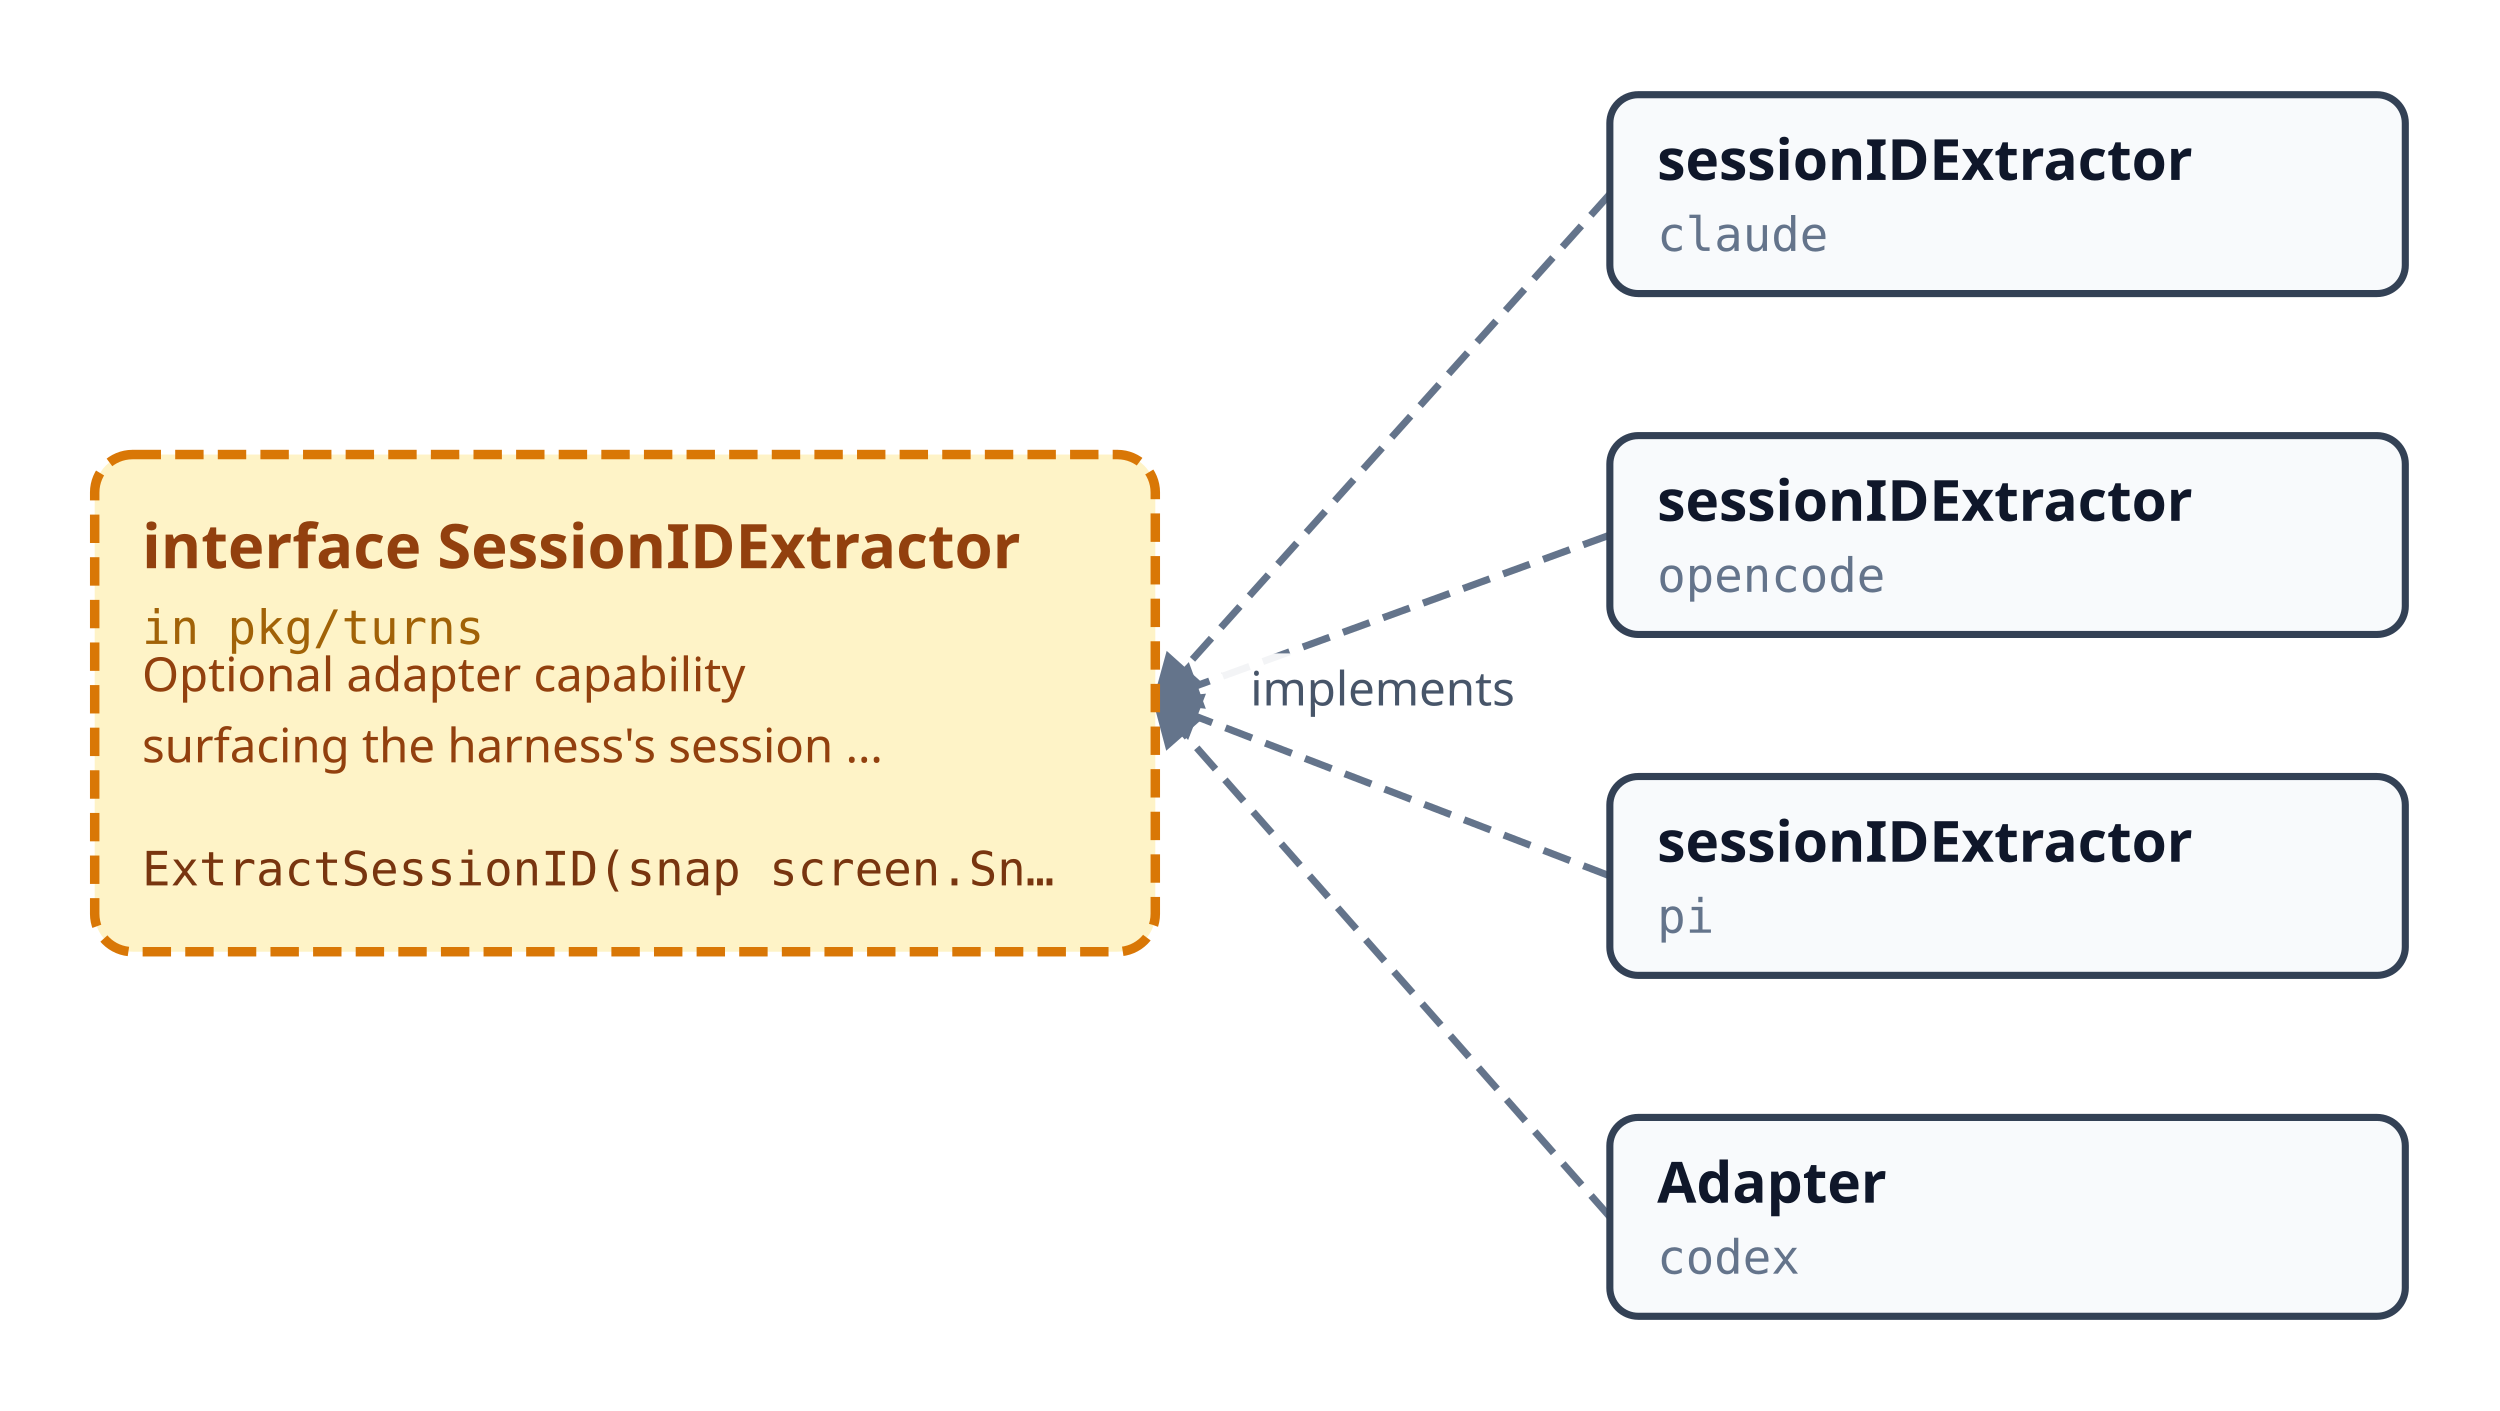
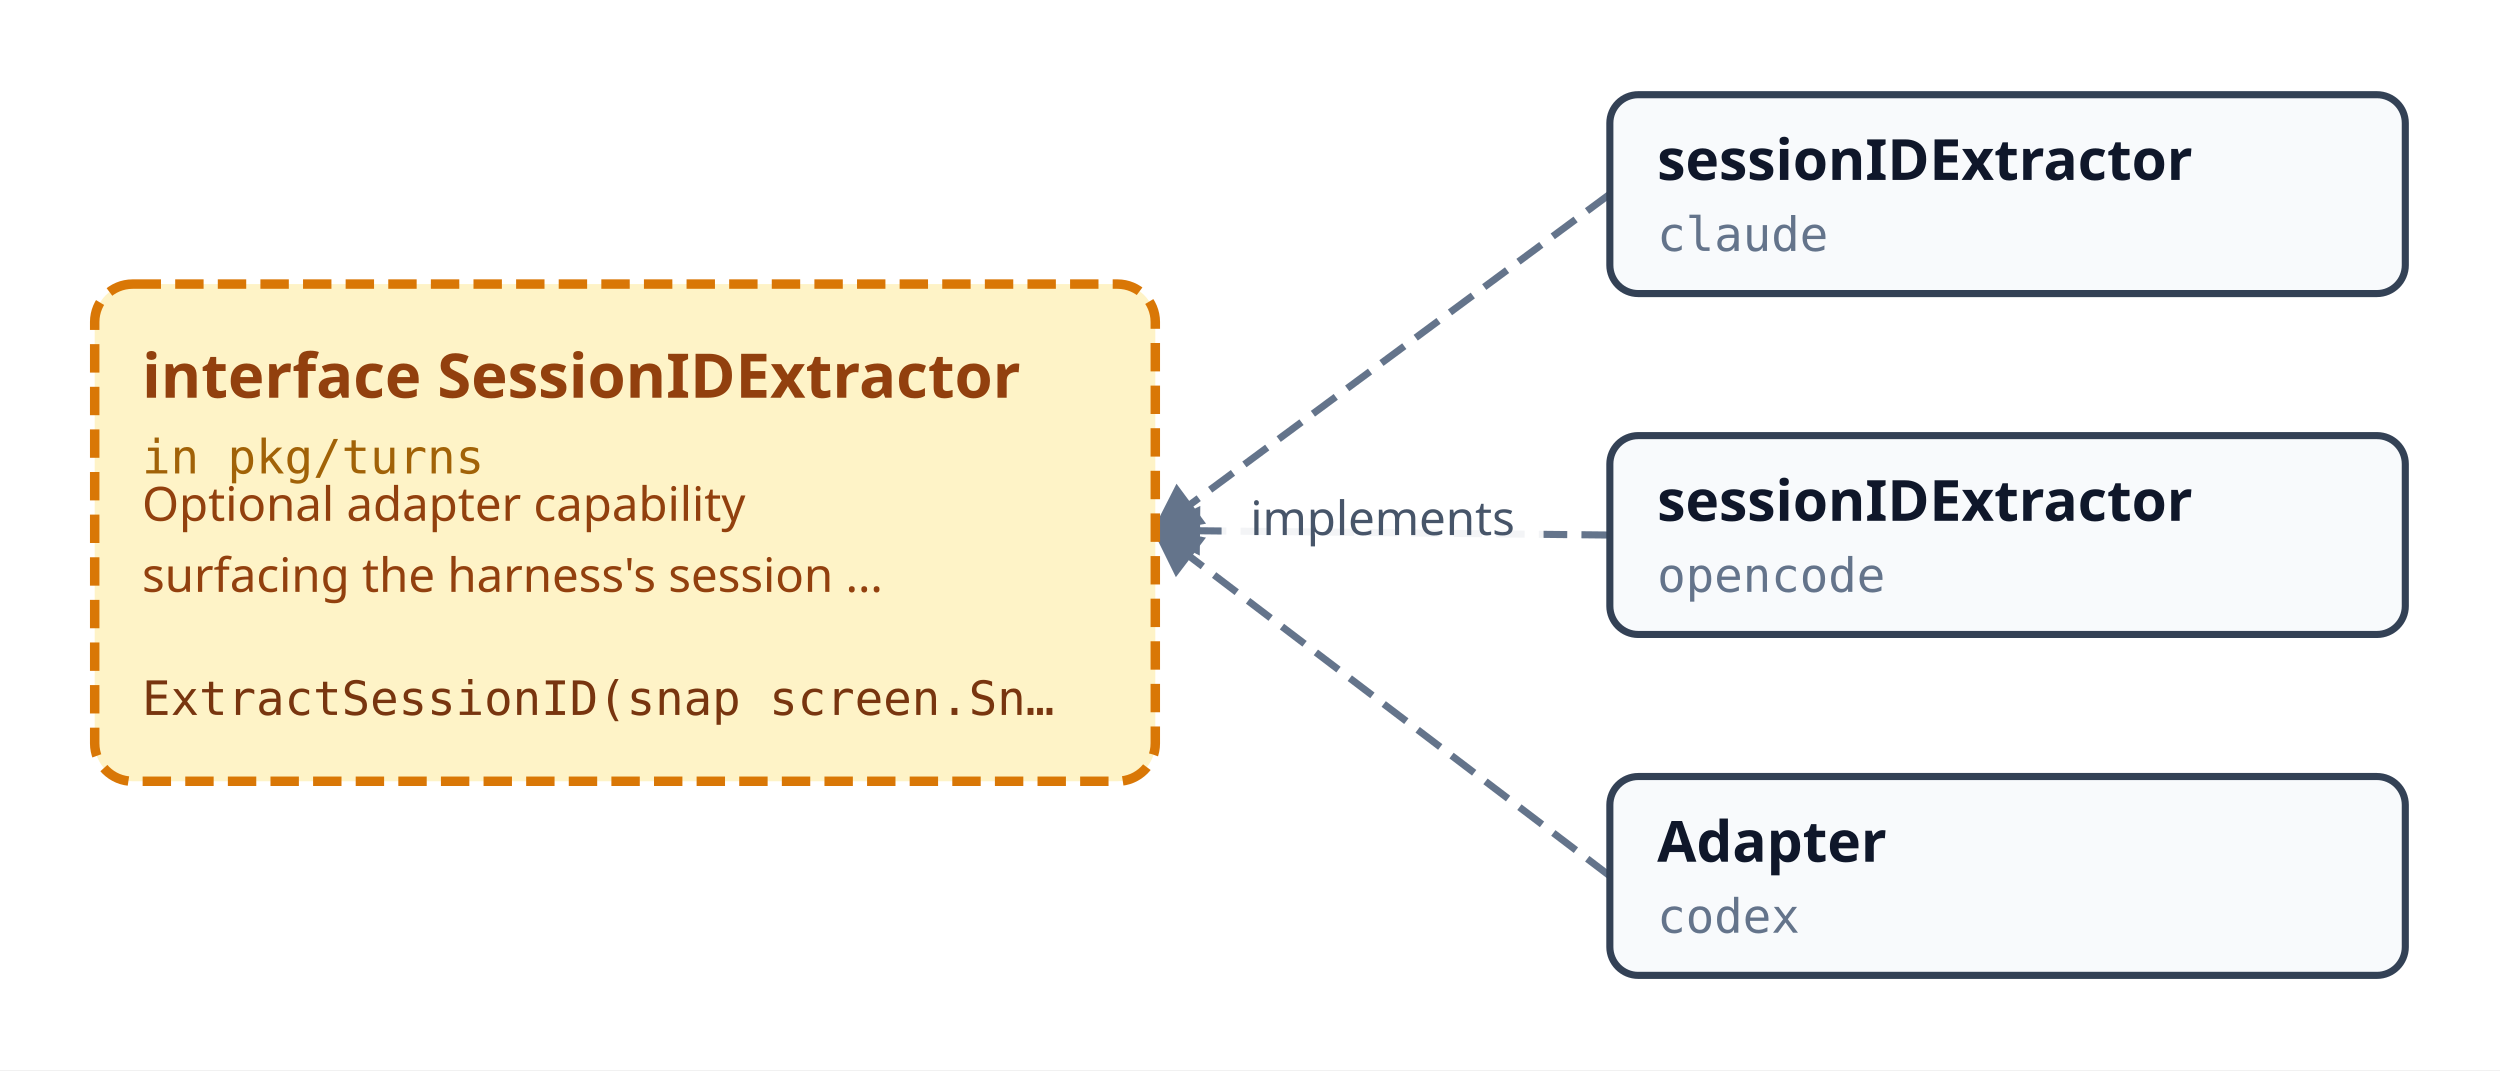
- <svg xmlns="http://www.w3.org/2000/svg" width="528" height="298" viewBox="0 0 528 298" font-family="ui-sans-serif, system-ui, sans-serif">
+ <svg xmlns="http://www.w3.org/2000/svg" width="528" height="226" viewBox="0 0 528 226" font-family="ui-sans-serif, system-ui, sans-serif">
  <defs>
    <marker id="arrow" viewBox="0 0 10 10" refX="9" refY="5" markerWidth="7" markerHeight="7" orient="auto-start-reverse">
      <path d="M0,0 L10,5 L0,10 z" fill="#64748b" />
    </marker>
  </defs>
  <rect width="100%" height="100%" fill="#ffffff" />
-   <line x1="340" y1="41" x2="244" y2="148" stroke="#64748b" stroke-width="1.5" stroke-dasharray="6 3" marker-end="url(#arrow)" />
+   <line x1="340" y1="41" x2="244" y2="112" stroke="#64748b" stroke-width="1.5" stroke-dasharray="6 3" marker-end="url(#arrow)" />
  <g transform="translate(340,20)">
    <rect width="168" height="42" rx="6" fill="#f8fafc" stroke="#334155" stroke-width="1.5" />
    <text x="10" y="18" font-size="12" font-weight="700" fill="#0f172a">sessionIDExtractor</text>
    <text x="10" y="33" font-size="10" font-family="ui-monospace, monospace" fill="#64748b">claude</text>
  </g>
-   <line x1="340" y1="113" x2="244" y2="148" stroke="#64748b" stroke-width="1.5" stroke-dasharray="6 3" marker-end="url(#arrow)" />
+   <line x1="340" y1="113" x2="244" y2="112" stroke="#64748b" stroke-width="1.5" stroke-dasharray="6 3" marker-end="url(#arrow)" />
  <g transform="translate(340,92)">
    <rect width="168" height="42" rx="6" fill="#f8fafc" stroke="#334155" stroke-width="1.5" />
    <text x="10" y="18" font-size="12" font-weight="700" fill="#0f172a">sessionIDExtractor</text>
    <text x="10" y="33" font-size="10" font-family="ui-monospace, monospace" fill="#64748b">opencode</text>
  </g>
-   <line x1="340" y1="185" x2="244" y2="148" stroke="#64748b" stroke-width="1.5" stroke-dasharray="6 3" marker-end="url(#arrow)" />
+   <line x1="340" y1="185" x2="244" y2="112" stroke="#64748b" stroke-width="1.5" stroke-dasharray="6 3" marker-end="url(#arrow)" />
  <g transform="translate(340,164)">
-     <rect width="168" height="42" rx="6" fill="#f8fafc" stroke="#334155" stroke-width="1.5" />
-     <text x="10" y="18" font-size="12" font-weight="700" fill="#0f172a">sessionIDExtractor</text>
-     <text x="10" y="33" font-size="10" font-family="ui-monospace, monospace" fill="#64748b">pi</text>
-   </g>
-   <line x1="340" y1="257" x2="244" y2="148" stroke="#64748b" stroke-width="1.5" stroke-dasharray="6 3" marker-end="url(#arrow)" />
-   <g transform="translate(340,236)">
    <rect width="168" height="42" rx="6" fill="#f8fafc" stroke="#334155" stroke-width="1.5" />
    <text x="10" y="18" font-size="12" font-weight="700" fill="#0f172a">Adapter</text>
    <text x="10" y="33" font-size="10" font-family="ui-monospace, monospace" fill="#64748b">codex</text>
  </g>
-   <rect x="258" y="138" width="68" height="15" rx="3" fill="#ffffff" opacity="0.92" />
-   <text x="292" y="149" font-size="10" fill="#475569" text-anchor="middle">implements</text>
-   <g transform="translate(20,96)">
+   <rect x="258" y="102" width="68" height="15" rx="3" fill="#ffffff" opacity="0.92" />
+   <text x="292" y="113" font-size="10" fill="#475569" text-anchor="middle">implements</text>
+   <g transform="translate(20,60)">
    <rect width="224" height="105" rx="8" fill="#fef3c7" stroke="#d97706" stroke-width="2" stroke-dasharray="6 3" />
    <text x="10" y="24" font-size="13" font-weight="700" fill="#92400e">interface SessionIDExtractor</text>
    <text x="10" y="40" font-size="10" font-family="ui-monospace, monospace" fill="#a16207">in pkg/turns</text>
    <text x="10" y="50" font-size="10" fill="#92400e">Optional adapter capability</text>
    <text x="10" y="65" font-size="10" fill="#92400e">surfacing the harness's session …</text>
    <text x="10" y="91" font-size="10" font-family="ui-monospace, monospace" fill="#78350f">ExtractSessionID(snap screen.Sn…</text>
  </g>
</svg>
